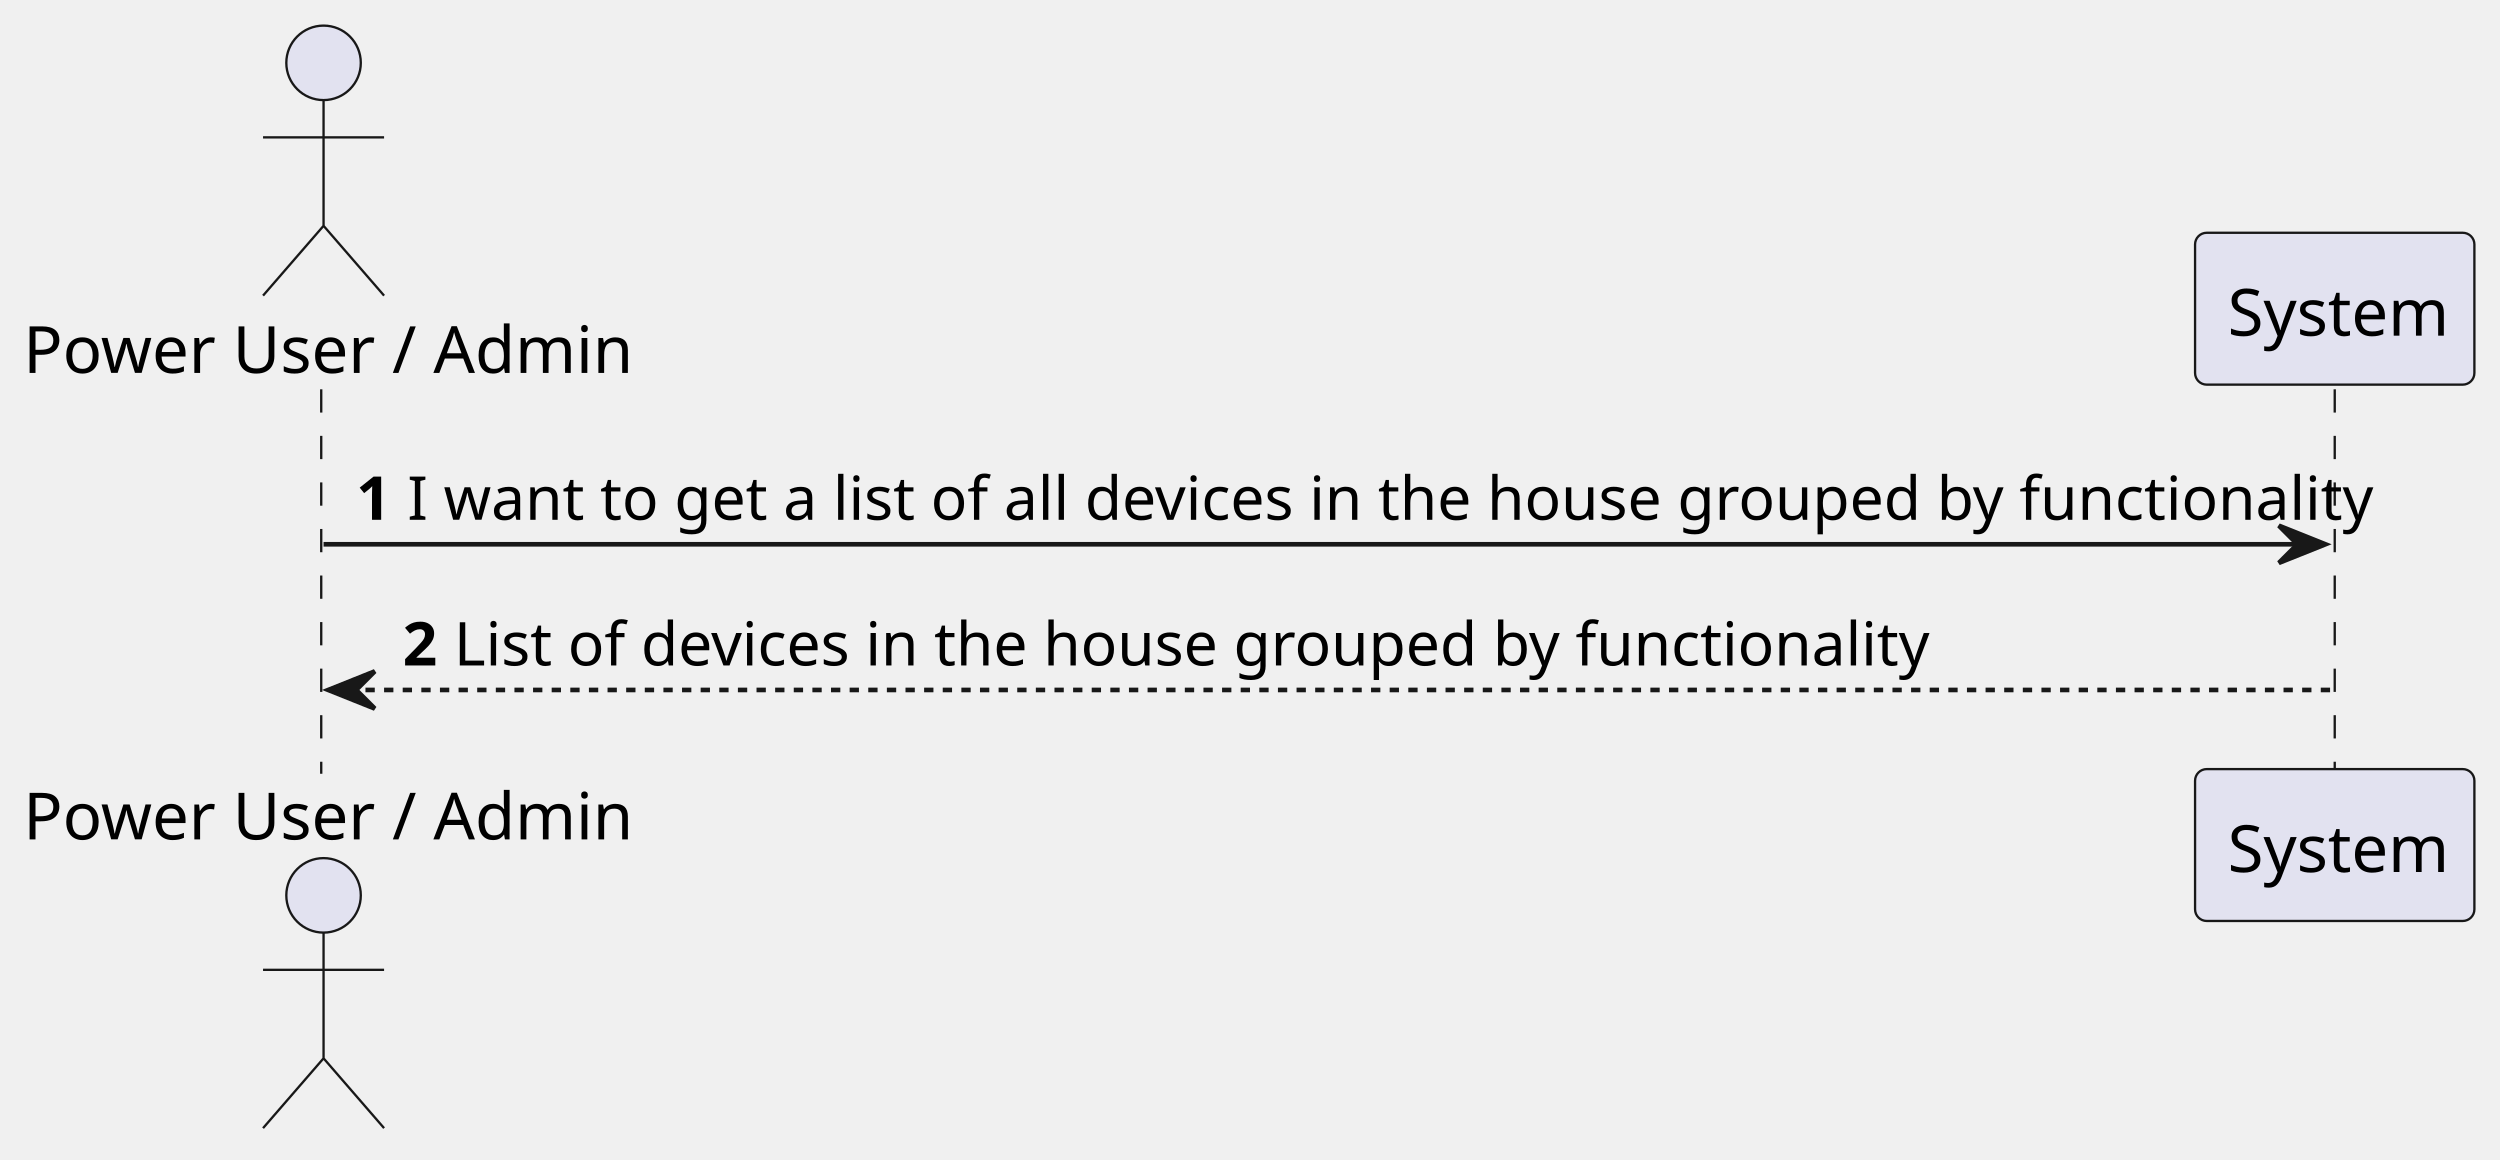
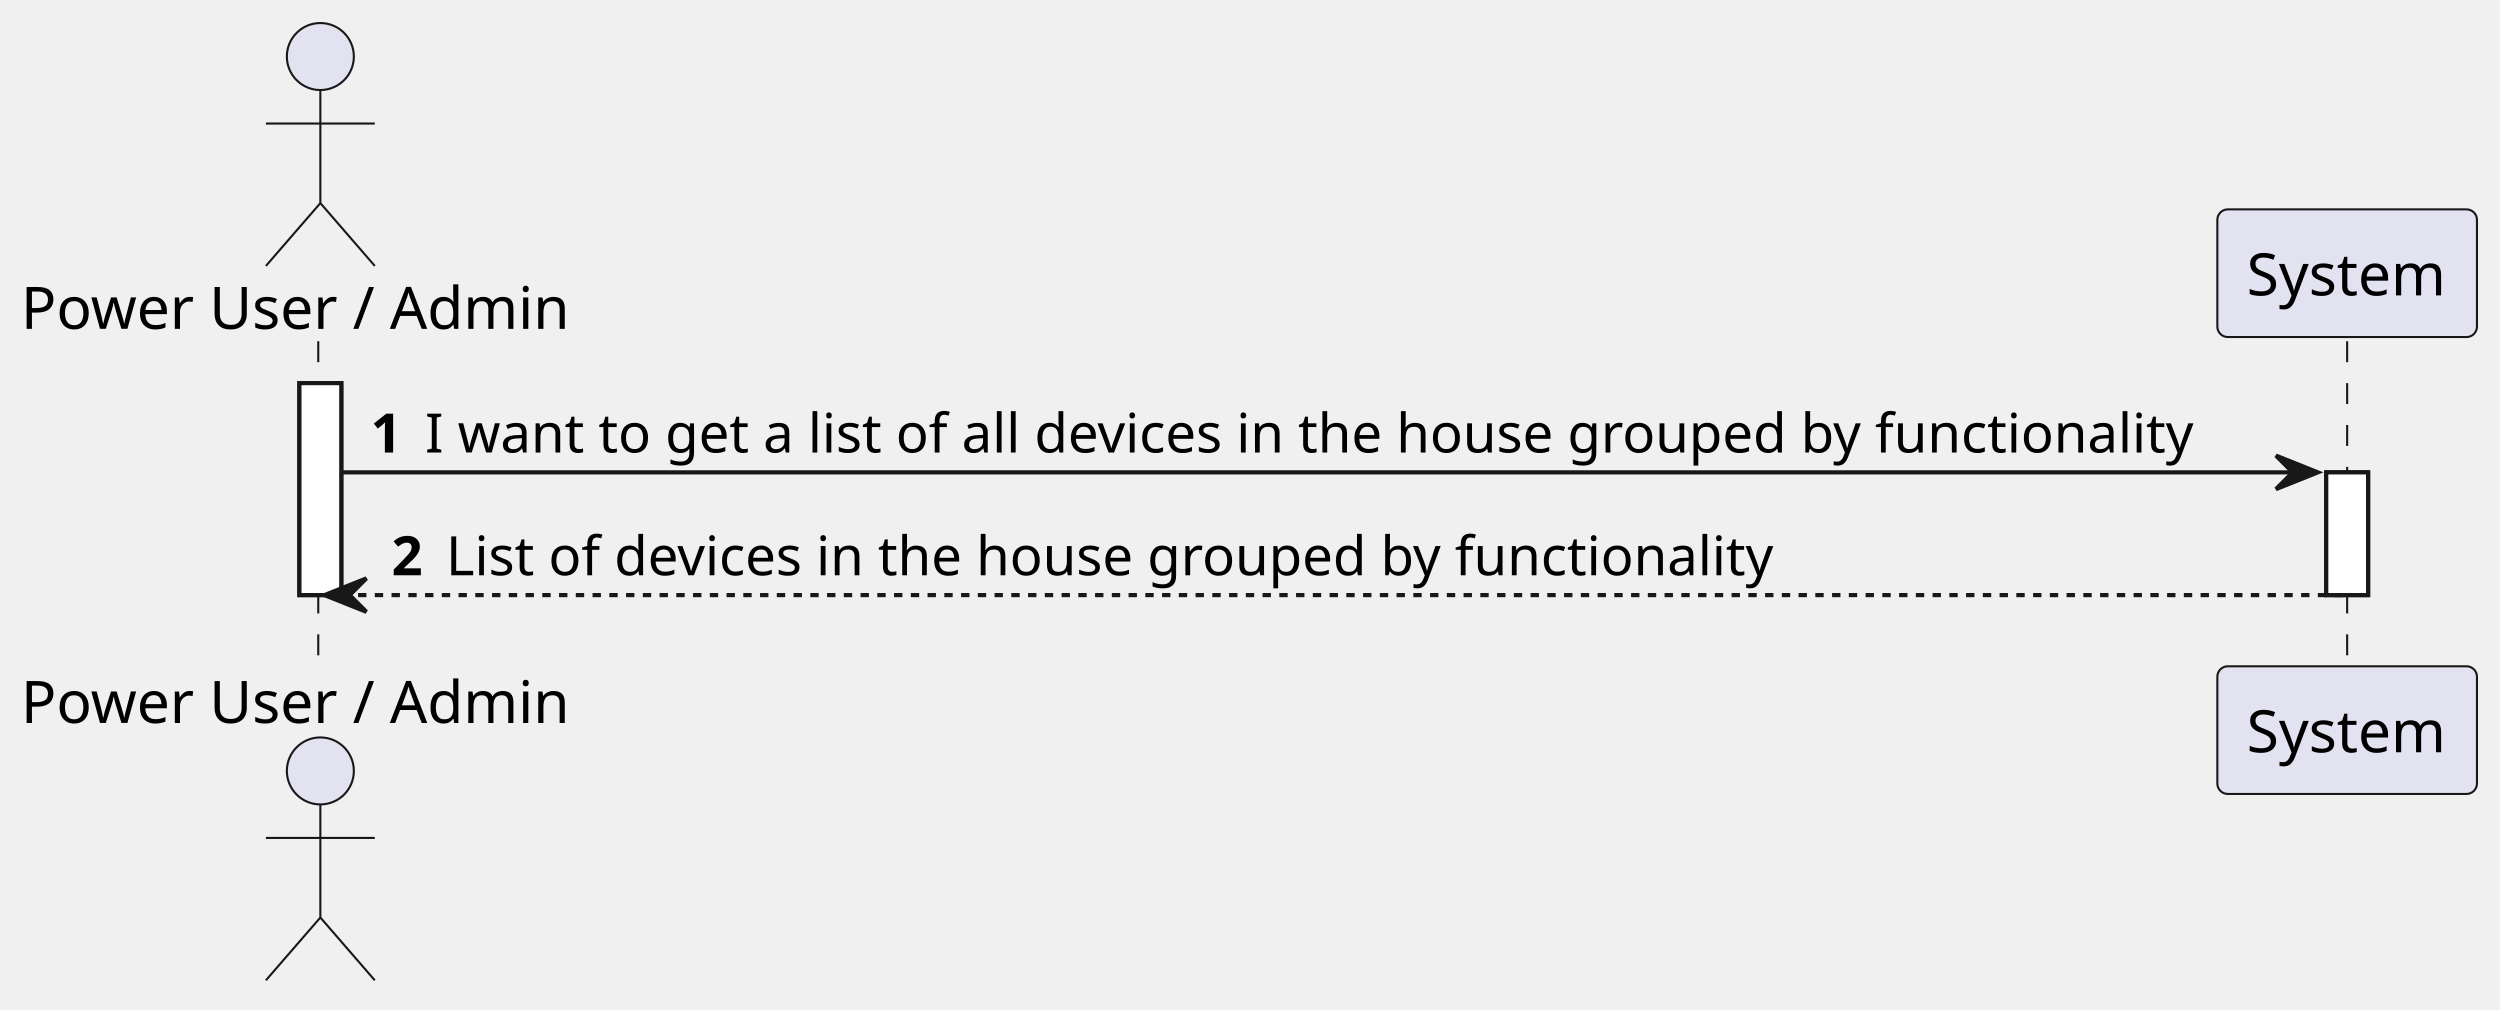
- <svg xmlns="http://www.w3.org/2000/svg" contentStyleType="text/css" height="249px" preserveAspectRatio="none" style="width:537px;height:249px;background:#FFFFFF;" version="1.1" viewBox="0 0 537 249" width="537px" zoomAndPan="magnify">
+ <svg xmlns="http://www.w3.org/2000/svg" contentStyleType="text/css" height="241px" preserveAspectRatio="none" style="width:597px;height:241px;background:#FFFFFF;" version="1.1" viewBox="0 0 597 241" width="597px" zoomAndPan="magnify">
  <defs />
  <g>
-     <line style="stroke:#181818;stroke-width:0.5;stroke-dasharray:5.0,5.0;" x1="69" x2="69" y1="83.621" y2="166.203" />
-     <line style="stroke:#181818;stroke-width:0.5;stroke-dasharray:5.0,5.0;" x1="501.5" x2="501.5" y1="83.621" y2="166.203" />
-     <text fill="#000000" font-family="sans-serif" font-size="14" lengthAdjust="spacing" textLength="123" x="5" y="80.107">Power User / Admin</text>
-     <ellipse cx="69.5" cy="13.5" fill="#E2E2F0" rx="8" ry="8" style="stroke:#181818;stroke-width:0.5;" />
-     <path d="M69.5,21.5 L69.5,48.5 M56.5,29.5 L82.5,29.5 M69.5,48.5 L56.5,63.5 M69.5,48.5 L82.5,63.5 " fill="none" style="stroke:#181818;stroke-width:0.5;" />
-     <text fill="#000000" font-family="sans-serif" font-size="14" lengthAdjust="spacing" textLength="123" x="5" y="180.31">Power User / Admin</text>
-     <ellipse cx="69.5" cy="192.324" fill="#E2E2F0" rx="8" ry="8" style="stroke:#181818;stroke-width:0.5;" />
-     <path d="M69.5,200.324 L69.5,227.324 M56.5,208.324 L82.5,208.324 M69.5,227.324 L56.5,242.324 M69.5,227.324 L82.5,242.324 " fill="none" style="stroke:#181818;stroke-width:0.5;" />
-     <rect fill="#E2E2F0" height="32.621" rx="2.5" ry="2.5" style="stroke:#181818;stroke-width:0.5;" width="60" x="471.5" y="50" />
-     <text fill="#000000" font-family="sans-serif" font-size="14" lengthAdjust="spacing" textLength="46" x="478.5" y="72.107">System</text>
-     <rect fill="#E2E2F0" height="32.621" rx="2.5" ry="2.5" style="stroke:#181818;stroke-width:0.5;" width="60" x="471.5" y="165.203" />
-     <text fill="#000000" font-family="sans-serif" font-size="14" lengthAdjust="spacing" textLength="46" x="478.5" y="187.31">System</text>
-     <polygon fill="#181818" points="489.5,112.912,499.5,116.912,489.5,120.912,493.5,116.912" style="stroke:#181818;stroke-width:1.0;" />
-     <line style="stroke:#181818;stroke-width:1.0;" x1="69.5" x2="495.5" y1="116.912" y2="116.912" />
-     <text fill="#000000" font-family="sans-serif" font-size="13" font-weight="bold" lengthAdjust="spacing" textLength="7" x="76.5" y="111.649">1</text>
-     <text fill="#000000" font-family="sans-serif" font-size="13" lengthAdjust="spacing" textLength="397" x="87.5" y="111.649">I want to get a list of all devices in the house grouped by functionality</text>
-     <polygon fill="#181818" points="80.5,144.203,70.5,148.203,80.5,152.203,76.5,148.203" style="stroke:#181818;stroke-width:1.0;" />
-     <line style="stroke:#181818;stroke-width:1.0;stroke-dasharray:2.0,2.0;" x1="74.5" x2="500.5" y1="148.203" y2="148.203" />
-     <text fill="#000000" font-family="sans-serif" font-size="13" font-weight="bold" lengthAdjust="spacing" textLength="7" x="86.5" y="142.94">2</text>
-     <text fill="#000000" font-family="sans-serif" font-size="13" lengthAdjust="spacing" textLength="298" x="97.5" y="142.94">List of devices in the house grouped by functionality</text>
+     <rect fill="#FFFFFF" height="50.621" style="stroke:#181818;stroke-width:1.0;" width="10" x="71.5" y="91.488" />
+     <rect fill="#FFFFFF" height="29.311" style="stroke:#181818;stroke-width:1.0;" width="10" x="555.5" y="112.799" />
+     <line style="stroke:#181818;stroke-width:0.5;stroke-dasharray:5.0,5.0;" x1="76" x2="76" y1="81.488" y2="160.109" />
+     <line style="stroke:#181818;stroke-width:0.5;stroke-dasharray:5.0,5.0;" x1="560.5" x2="560.5" y1="81.488" y2="160.109" />
+     <text fill="#000000" font-family="sans-serif" font-size="14" lengthAdjust="spacing" textLength="137" x="5" y="78.535">Power User / Admin</text>
+     <ellipse cx="76.5" cy="13.5" fill="#E2E2F0" rx="8" ry="8" style="stroke:#181818;stroke-width:0.5;" />
+     <path d="M76.5,21.5 L76.5,48.5 M63.5,29.5 L89.5,29.5 M76.5,48.5 L63.5,63.5 M76.5,48.5 L89.5,63.5 " fill="none" style="stroke:#181818;stroke-width:0.5;" />
+     <text fill="#000000" font-family="sans-serif" font-size="14" lengthAdjust="spacing" textLength="137" x="5" y="172.644">Power User / Admin</text>
+     <ellipse cx="76.5" cy="184.098" fill="#E2E2F0" rx="8" ry="8" style="stroke:#181818;stroke-width:0.5;" />
+     <path d="M76.5,192.098 L76.5,219.098 M63.5,200.098 L89.5,200.098 M76.5,219.098 L63.5,234.098 M76.5,219.098 L89.5,234.098 " fill="none" style="stroke:#181818;stroke-width:0.5;" />
+     <rect fill="#E2E2F0" height="30.488" rx="2.5" ry="2.5" style="stroke:#181818;stroke-width:0.5;" width="62" x="529.5" y="50" />
+     <text fill="#000000" font-family="sans-serif" font-size="14" lengthAdjust="spacing" textLength="48" x="536.5" y="70.535">System</text>
+     <rect fill="#E2E2F0" height="30.488" rx="2.5" ry="2.5" style="stroke:#181818;stroke-width:0.5;" width="62" x="529.5" y="159.109" />
+     <text fill="#000000" font-family="sans-serif" font-size="14" lengthAdjust="spacing" textLength="48" x="536.5" y="179.644">System</text>
+     <rect fill="#FFFFFF" height="50.621" style="stroke:#181818;stroke-width:1.0;" width="10" x="71.5" y="91.488" />
+     <rect fill="#FFFFFF" height="29.311" style="stroke:#181818;stroke-width:1.0;" width="10" x="555.5" y="112.799" />
+     <polygon fill="#181818" points="543.5,108.799,553.5,112.799,543.5,116.799,547.5,112.799" style="stroke:#181818;stroke-width:1.0;" />
+     <line style="stroke:#181818;stroke-width:1.0;" x1="81.5" x2="549.5" y1="112.799" y2="112.799" />
+     <text fill="#000000" font-family="sans-serif" font-size="13" font-weight="bold" lengthAdjust="spacing" textLength="9" x="88.5" y="108.057">1</text>
+     <text fill="#000000" font-family="sans-serif" font-size="13" lengthAdjust="spacing" textLength="442" x="101.5" y="108.057">I want to get a list of all devices in the house grouped by functionality</text>
+     <polygon fill="#181818" points="87.5,138.109,77.5,142.109,87.5,146.109,83.5,142.109" style="stroke:#181818;stroke-width:1.0;" />
+     <line style="stroke:#181818;stroke-width:1.0;stroke-dasharray:2.0,2.0;" x1="81.5" x2="559.5" y1="142.109" y2="142.109" />
+     <text fill="#000000" font-family="sans-serif" font-size="13" font-weight="bold" lengthAdjust="spacing" textLength="9" x="93.5" y="137.367">2</text>
+     <text fill="#000000" font-family="sans-serif" font-size="13" lengthAdjust="spacing" textLength="332" x="106.5" y="137.367">List of devices in the house grouped by functionality</text>
  </g>
</svg>
